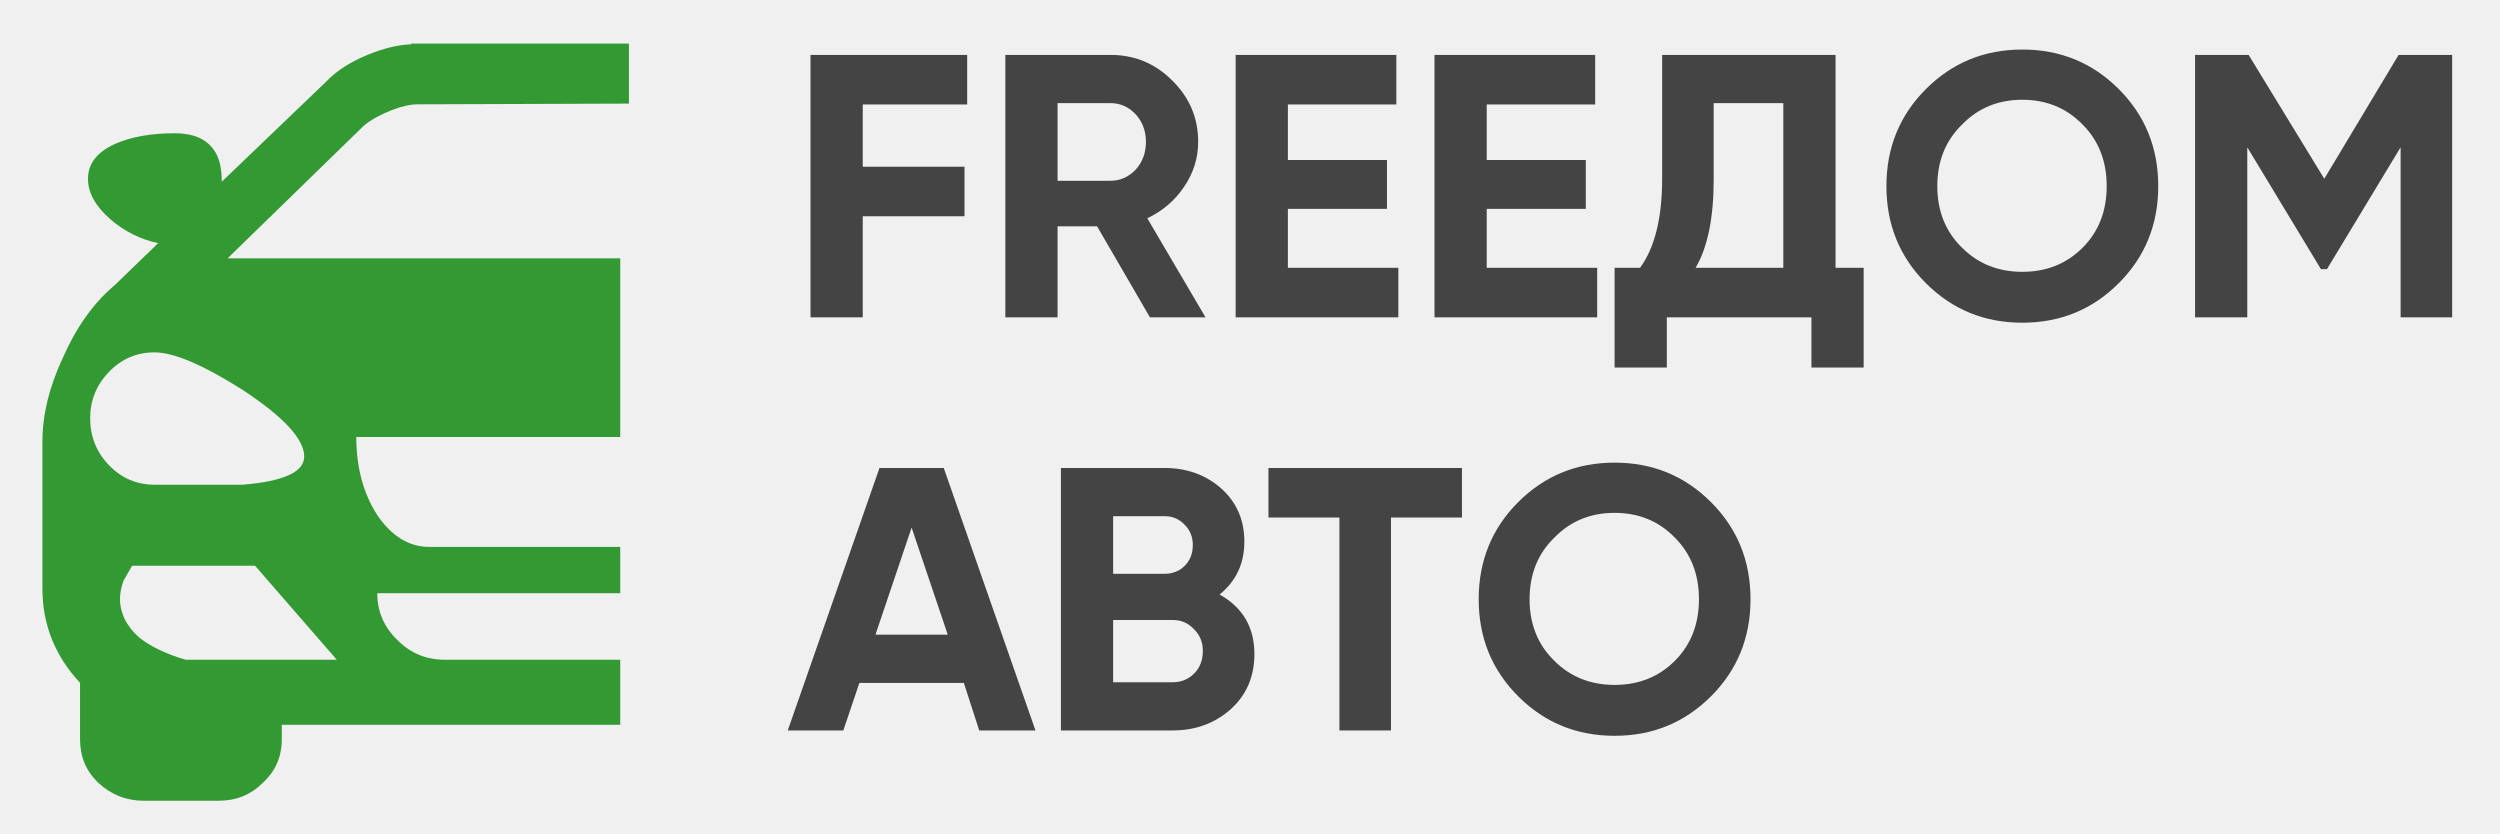
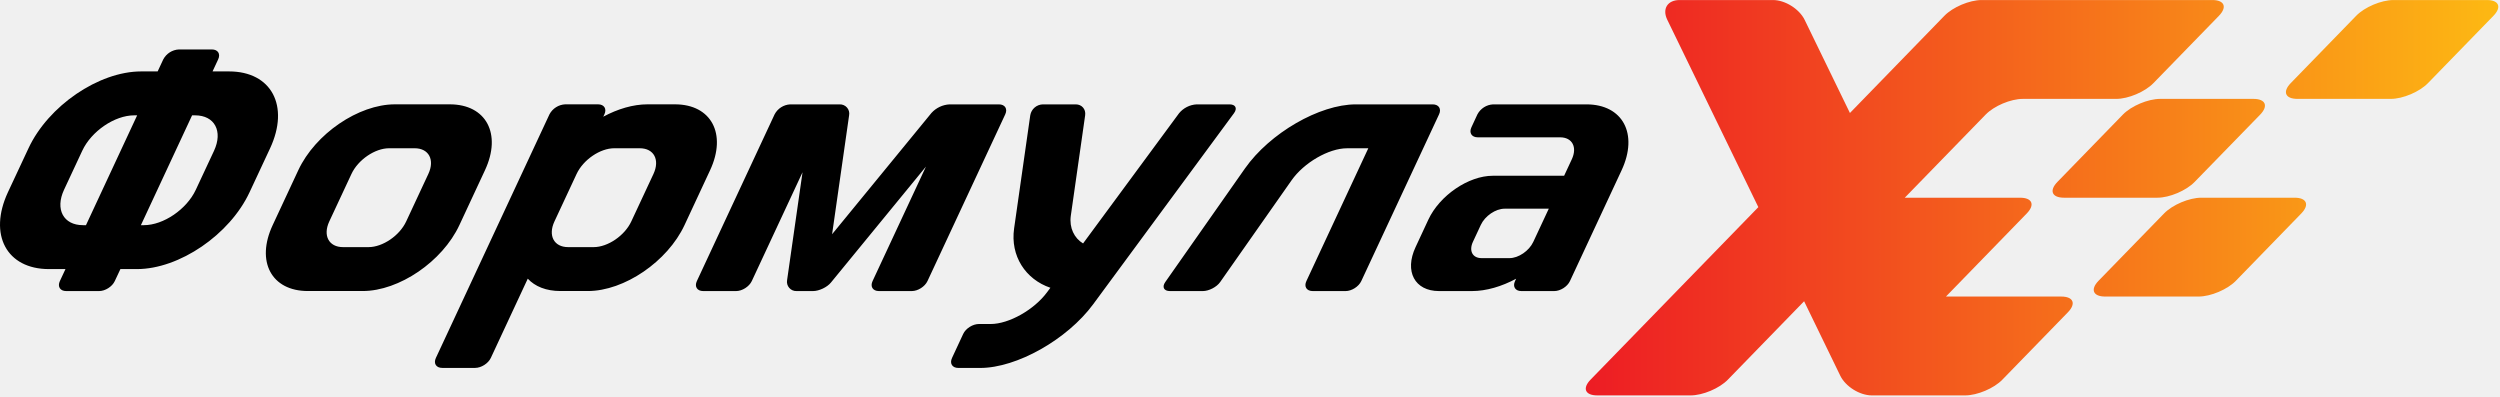
- <svg xmlns="http://www.w3.org/2000/svg" version="1.1" preserveAspectRatio="none" x="0px" y="0px" width="600px" height="200px" viewBox="0 0 600 200">
-   <defs />
-   <g id="_______70">
-     <g id="_____1" transform="matrix( 3.213654, 0, 0, 3.213654, 805.6,96.25) ">
-       <g id="_____1" transform="matrix( 1, 0, 0, 1, -153.95,-0.25) ">
-         <g>
-           <g>
-             <g>
-               <path fill="#444444" stroke="none" d=" M 31.05 22.3 Q 34 19.35 34 15.05 34 10.75 31.05 7.8 28.1 4.85 23.85 4.85 19.6 4.85 16.65 7.8 13.7 10.75 13.7 15.05 13.7 19.35 16.65 22.3 19.6 25.25 23.85 25.25 28.1 25.25 31.05 22.3 M 23.85 8.6 Q 26.55 8.6 28.35 10.45 30.15 12.25 30.15 15.05 30.15 17.85 28.35 19.65 26.55 21.45 23.85 21.45 21.15 21.45 19.35 19.65 17.5 17.85 17.5 15.05 17.5 12.25 19.35 10.45 21.15 8.6 23.85 8.6 M -32.55 21.3 L -24.75 21.3 -23.6 24.85 -19.4 24.85 -26.25 5.25 -31.05 5.25 -37.9 24.85 -33.75 24.85 -32.55 21.3 M -31.35 17.7 L -28.65 9.7 -25.95 17.7 -31.35 17.7 M -5.5 6.8 Q -7.25 5.25 -9.75 5.25 L -17.5 5.25 -17.5 24.85 -9.15 24.85 Q -6.6 24.85 -4.8 23.25 -3.05 21.65 -3.05 19.15 -3.05 16.15 -5.65 14.7 -3.8 13.2 -3.8 10.75 -3.8 8.35 -5.5 6.8 M -8.25 9.5 Q -7.65 10.1 -7.65 11 -7.65 11.95 -8.25 12.55 -8.85 13.15 -9.75 13.15 L -13.6 13.15 -13.6 8.85 -9.75 8.85 Q -8.85 8.85 -8.25 9.5 M -13.6 21.25 L -13.6 16.6 -9.15 16.6 Q -8.2 16.6 -7.55 17.3 -6.9 17.95 -6.9 18.9 -6.9 19.95 -7.55 20.6 -8.2 21.25 -9.15 21.25 L -13.6 21.25 M -2 5.25 L -2 8.95 3.3 8.95 3.3 24.85 7.15 24.85 7.15 8.95 12.45 8.95 12.45 5.25 -2 5.25 M -7.25 -19.1 Q -7.25 -21.8 -9.2 -23.7 -11.1 -25.6 -13.8 -25.6 L -21.65 -25.6 -21.65 -6 -17.75 -6 -17.75 -12.8 -14.8 -12.8 -10.85 -6 -6.7 -6 -11.05 -13.4 Q -9.35 -14.2 -8.3 -15.75 -7.25 -17.3 -7.25 -19.1 M -11.15 -19.1 Q -11.15 -17.9 -11.9 -17.05 -12.7 -16.2 -13.8 -16.2 L -17.75 -16.2 -17.75 -22 -13.8 -22 Q -12.7 -22 -11.9 -21.15 -11.15 -20.3 -11.15 -19.1 M -24.5 -25.6 L -36.2 -25.6 -36.2 -6 -32.3 -6 -32.3 -13.55 -24.7 -13.55 -24.7 -17.25 -32.3 -17.25 -32.3 -21.9 -24.5 -21.9 -24.5 -25.6 M 47.1 -23.05 Q 44.15 -20.1 44.15 -15.8 44.15 -11.5 47.1 -8.55 50.05 -5.6 54.3 -5.6 58.55 -5.6 61.5 -8.55 64.45 -11.5 64.45 -15.8 64.45 -20.1 61.5 -23.05 58.55 -26 54.3 -26 50.05 -26 47.1 -23.05 M 58.8 -20.4 Q 60.6 -18.6 60.6 -15.8 60.6 -13 58.8 -11.2 57 -9.4 54.3 -9.4 51.6 -9.4 49.8 -11.2 47.95 -13 47.95 -15.8 47.95 -18.6 49.8 -20.4 51.6 -22.25 54.3 -22.25 57 -22.25 58.8 -20.4 M 71.2 -25.6 L 67.2 -25.6 67.2 -6 71.1 -6 71.1 -18.7 76.6 -9.6 77.05 -9.6 82.55 -18.7 82.55 -6 86.4 -6 86.4 -25.6 82.4 -25.6 76.85 -16.35 71.2 -25.6 M 14.3 -9.7 L 14.3 -14.1 21.7 -14.1 21.7 -17.75 14.3 -17.75 14.3 -21.9 22.4 -21.9 22.4 -25.6 10.4 -25.6 10.4 -6 22.55 -6 22.55 -9.7 14.3 -9.7 M 7.7 -6 L 7.7 -9.7 -0.55 -9.7 -0.55 -14.1 6.85 -14.1 6.85 -17.75 -0.55 -17.75 -0.55 -21.9 7.55 -21.9 7.55 -25.6 -4.45 -25.6 -4.45 -6 7.7 -6 M 40.35 -25.6 L 27.4 -25.6 27.4 -16.35 Q 27.4 -11.95 25.75 -9.7 L 23.85 -9.7 23.85 -2.25 27.75 -2.25 27.75 -6 38.55 -6 38.55 -2.25 42.45 -2.25 42.45 -9.7 40.35 -9.7 40.35 -25.6 M 31.25 -22 L 36.45 -22 36.45 -9.7 29.9 -9.7 Q 31.25 -12 31.25 -16.3 L 31.25 -22 Z" />
-             </g>
-           </g>
-         </g>
-         <g id="_____1" transform="matrix( 1.080139, 0, 0, 1.080139, -67.8,1.8) ">
-           <g>
-             <g>
-               <g>
-                 <path fill="#339933" stroke="none" d=" M -14.7 -19.95 Q -17.1 -19.95 -18.75 -19.25 -20.7 -18.4 -20.7 -16.8 -20.7 -15.35 -19.15 -14 -17.7 -12.75 -15.85 -12.35 L -18.85 -9.45 Q -21.05 -7.6 -22.45 -4.4 -23.85 -1.4 -23.85 1.35 L -23.85 11.55 Q -23.85 15.25 -21.25 18.05 L -21.25 21.95 Q -21.25 23.75 -20 24.95 -18.65 26.2 -16.85 26.2 L -11.65 26.2 Q -9.85 26.2 -8.6 24.95 -7.3 23.75 -7.3 21.95 L -7.3 20.95 16.1 20.95 16.1 16.45 3.95 16.45 Q 2.05 16.45 0.7 15.1 -0.7 13.75 -0.7 11.85 L 16.1 11.85 16.1 8.65 2.9 8.65 Q 0.8 8.65 -0.7 6.45 -2.15 4.2 -2.15 1.05 L 16.1 1.05 16.1 -11.3 -11.05 -11.3 -1.6 -20.5 Q -0.85 -21.1 0.3 -21.55 1.35 -21.95 2.05 -21.95 L 16.7 -22 16.7 -26.15 1.65 -26.15 1.65 -26.1 Q 0.3 -26.05 -1.3 -25.4 -3.15 -24.65 -4.2 -23.55 L -11.45 -16.6 Q -11.45 -18.05 -12 -18.8 -12.8 -19.95 -14.7 -19.95 M -19.25 -3.45 Q -17.95 -4.8 -16.1 -4.8 -14.1 -4.8 -10 -2.2 -5.75 0.6 -5.75 2.4 -5.75 4 -10 4.35 -10.35 4.35 -16.1 4.35 -17.95 4.35 -19.25 3 -20.55 1.65 -20.55 -0.25 -20.55 -2.1 -19.25 -3.45 M -18.25 11 L -17.65 9.95 -9.15 9.95 -3.5 16.45 -13.95 16.45 Q -15.85 15.9 -17.05 15 -17.5 14.65 -17.85 14.15 -18.15 13.75 -18.3 13.3 -18.7 12.25 -18.25 11 Z" />
-               </g>
-             </g>
-           </g>
-         </g>
-       </g>
-     </g>
+ <svg xmlns="http://www.w3.org/2000/svg" width="1424" height="226" viewBox="0 0 1424 226" fill="none">
+   <g clip-path="url(#clip0_1437_24)">
+     <path d="M1108.42 168.913L1154.43 121.595C1159.26 116.638 1157.58 112.616 1150.64 112.616H1084.96L1130.99 65.304C1135.79 60.339 1145.29 56.325 1152.21 56.325H1205.4C1212.31 56.325 1221.79 52.303 1226.6 47.341L1263.91 9C1268.72 4.03 1267.05 0.02 1260.14 0.02H1128.75C1121.86 0.02 1112.35 4.031 1107.52 9L1053.72 64.362L1027.9 11.257C1024.85 5.075 1016.79 0.019 1009.89 0.019H956.709C949.81 0.019 946.654 5.057 949.692 11.279L1001.55 117.988L905.988 216.24C901.175 221.203 902.892 225.22 909.801 225.22H962.973C969.889 225.22 979.4 221.202 984.198 216.24L1027.62 171.594L1048.21 213.979C1051.22 220.189 1059.3 225.221 1066.19 225.221H1119.35C1126.25 225.221 1135.79 221.203 1140.56 216.241L1177.86 177.895C1182.7 172.946 1181.01 168.915 1174.09 168.915H1108.42V168.913ZM1195.32 159.944L1232.64 121.594C1237.46 116.637 1246.95 112.615 1253.86 112.615H1307.04C1313.92 112.615 1315.63 116.636 1310.81 121.594L1273.54 159.944C1268.72 164.899 1259.22 168.913 1252.3 168.913H1199.11C1192.21 168.913 1190.52 164.899 1195.32 159.944ZM1304.81 47.34L1342.08 8.999C1346.9 4.029 1356.42 0.019 1363.34 0.019H1416.49C1423.41 0.019 1425.11 4.03 1420.28 8.999L1382.98 47.34C1378.17 52.302 1368.66 56.324 1361.79 56.324H1308.61C1301.69 56.324 1299.98 52.302 1304.81 47.34ZM1171.89 103.635L1209.16 65.303C1213.97 60.338 1223.49 56.324 1230.43 56.324H1283.57C1290.48 56.324 1292.2 60.339 1287.38 65.303L1250.05 103.635C1245.25 108.589 1235.74 112.615 1228.87 112.615H1175.68C1168.76 112.616 1167.09 108.589 1171.89 103.635Z" fill="url(#paint0_linear_1437_24)" />
+     <path d="M130.474 40.679H121.077V40.664L124.271 33.811C125.73 30.685 124.111 28.163 120.677 28.163H101.904C98.143 28.338 94.757 30.512 92.993 33.83L89.802 40.679H80.416C56.256 40.679 27.486 60.309 16.227 84.466L4.519 109.487C-6.73 133.653 3.747 153.276 27.899 153.276H37.289L34.091 160.126C32.646 163.255 34.251 165.792 37.699 165.792H56.465C59.939 165.792 63.928 163.255 65.372 160.114L68.581 153.276H77.968C102.132 153.276 130.906 133.653 142.158 109.487L153.846 84.466C165.098 60.309 154.623 40.679 130.474 40.679ZM48.973 128.256H47.246C36.113 128.256 31.286 119.206 36.48 108.077L46.847 85.877C52.023 74.742 65.297 65.7 76.4 65.7H78.121L48.973 128.256ZM121.915 85.878L111.538 108.078C106.365 119.207 93.106 128.257 81.966 128.257H80.257L109.418 65.69V65.7H111.139C122.267 65.7 127.088 74.742 121.915 85.878ZM261.659 128.237L276.237 96.971C285.914 76.241 276.919 59.427 256.2 59.427H224.933C204.217 59.427 179.553 76.241 169.901 96.971L155.313 128.237C145.646 148.961 154.624 165.77 175.331 165.77H206.612C227.328 165.77 251.996 148.96 261.659 128.237ZM243.982 99.079L231.365 126.129C227.619 134.196 217.996 140.76 209.927 140.76H195.386C187.306 140.76 183.807 134.196 187.561 126.129L200.193 99.079C203.945 91.018 213.558 84.448 221.623 84.448H236.179C244.254 84.448 247.756 91.018 243.982 99.079ZM384.449 59.427H368.808C360.63 59.427 351.86 62.037 343.628 66.469L343.613 66.481L344.274 65.109C345.733 61.98 344.107 59.428 340.663 59.428H321.9C320.049 59.522 318.254 60.095 316.691 61.091C315.127 62.087 313.849 63.471 312.981 65.109L248.27 203.902C246.814 207.031 248.429 209.557 251.889 209.557H270.64C274.088 209.557 278.096 207.031 279.569 203.884L300.615 158.729C304.706 163.153 311.044 165.771 319.218 165.771H334.866C355.563 165.771 380.224 148.961 389.894 128.238L404.464 96.972C414.125 76.241 405.152 59.427 384.449 59.427ZM372.215 99.079L359.584 126.129C355.831 134.196 346.233 140.76 338.161 140.76H323.613C315.54 140.76 312.055 134.196 315.812 126.129L328.433 99.079C332.201 91.018 341.787 84.448 349.867 84.448H364.398C372.484 84.448 375.969 91.018 372.215 99.079ZM568.981 59.449H540.828C536.916 59.665 533.244 61.404 530.599 64.294L473.963 133.413L483.658 65.648C483.803 64.873 483.77 64.075 483.56 63.314C483.351 62.553 482.971 61.851 482.449 61.259C481.934 60.667 481.294 60.198 480.575 59.885C479.856 59.571 479.077 59.422 478.293 59.448H450.137C448.285 59.535 446.489 60.104 444.924 61.099C443.36 62.093 442.083 63.479 441.219 65.119L396.928 160.113C395.462 163.242 397.088 165.791 400.521 165.791H419.291C422.751 165.791 426.725 163.254 428.213 160.113L457.117 98.128L448.325 159.588C448.056 161.166 448.489 162.776 449.544 163.977C450.059 164.573 450.702 165.046 451.425 165.36C452.147 165.674 452.932 165.821 453.719 165.791H463.102C466.536 165.791 471.121 163.62 473.298 160.945L527.421 94.901L497.014 160.113C495.537 163.242 497.166 165.791 500.615 165.791H519.373C522.837 165.791 526.818 163.254 528.289 160.113L572.598 65.107C574.044 61.979 572.443 59.449 568.981 59.449ZM700.35 59.449H681.583C679.661 59.554 677.782 60.056 676.064 60.924C674.346 61.792 672.827 63.007 671.602 64.491L616.922 138.663H616.911C611.866 135.636 608.972 129.704 609.931 122.909L618.105 65.649C618.599 62.218 616.188 59.449 612.755 59.449H593.997C592.27 59.491 590.611 60.133 589.304 61.264C587.998 62.395 587.126 63.945 586.838 65.649L577.641 130.082C575.383 145.778 584.152 159.128 598.302 163.919L596.429 166.439C589.067 176.434 574.671 184.555 564.305 184.555H557.553C554.083 184.555 550.083 187.085 548.632 190.21L542.265 203.901C540.795 207.047 542.426 209.582 545.862 209.582H558.363C579.118 209.582 607.892 193.357 622.64 173.349L702.87 64.491C704.923 61.703 703.792 59.449 700.35 59.449ZM816.054 59.449H772.267C751.56 59.449 723.261 75.82 709.105 95.983L663.726 160.674C661.759 163.489 662.938 165.791 666.379 165.791H685.149C688.598 165.791 693.026 163.489 694.997 160.674L735.655 102.735C742.704 92.658 756.871 84.466 767.217 84.466H779.38L744.112 160.126C742.632 163.255 744.258 165.792 747.707 165.792H766.473C769.914 165.792 773.917 163.255 775.379 160.114L819.696 65.108C821.151 61.979 819.52 59.449 816.054 59.449ZM903.631 59.449H850.483C846.709 59.627 843.329 61.79 841.543 65.12L838.109 72.534C836.646 75.67 838.276 78.219 841.724 78.219H888.639C895.546 78.219 898.527 83.819 895.307 90.72L890.927 100.114H850.273C836.471 100.114 820.018 111.316 813.579 125.132L806.302 140.768C799.855 154.573 805.823 165.792 819.652 165.792H838.419C846.586 165.792 855.37 163.178 863.599 158.758L862.96 160.126C861.489 163.255 863.109 165.792 866.543 165.792H885.319C888.786 165.792 892.771 163.255 894.234 160.114L923.669 96.978C933.331 76.251 924.339 59.449 903.631 59.449ZM873.35 137.791C870.973 142.9 864.926 147.025 859.819 147.025H843.874C838.777 147.025 836.597 142.9 838.959 137.791L843.474 128.106C845.841 123.002 851.907 118.873 856.992 118.873H882.186L873.35 137.791Z" fill="black" />
  </g>
-   <g id="_______75" />
-   <g id="_______43" />
+   <defs>
+     <linearGradient id="paint0_linear_1437_24" x1="903.35" y1="112.554" x2="1423.16" y2="112.554" gradientUnits="userSpaceOnUse">
+       <stop stop-color="#ED1C24" />
+       <stop offset="1" stop-color="#FDB913" />
+     </linearGradient>
+     <clipPath id="clip0_1437_24">
+       <rect width="1424" height="226" fill="white" />
+     </clipPath>
+   </defs>
</svg>
